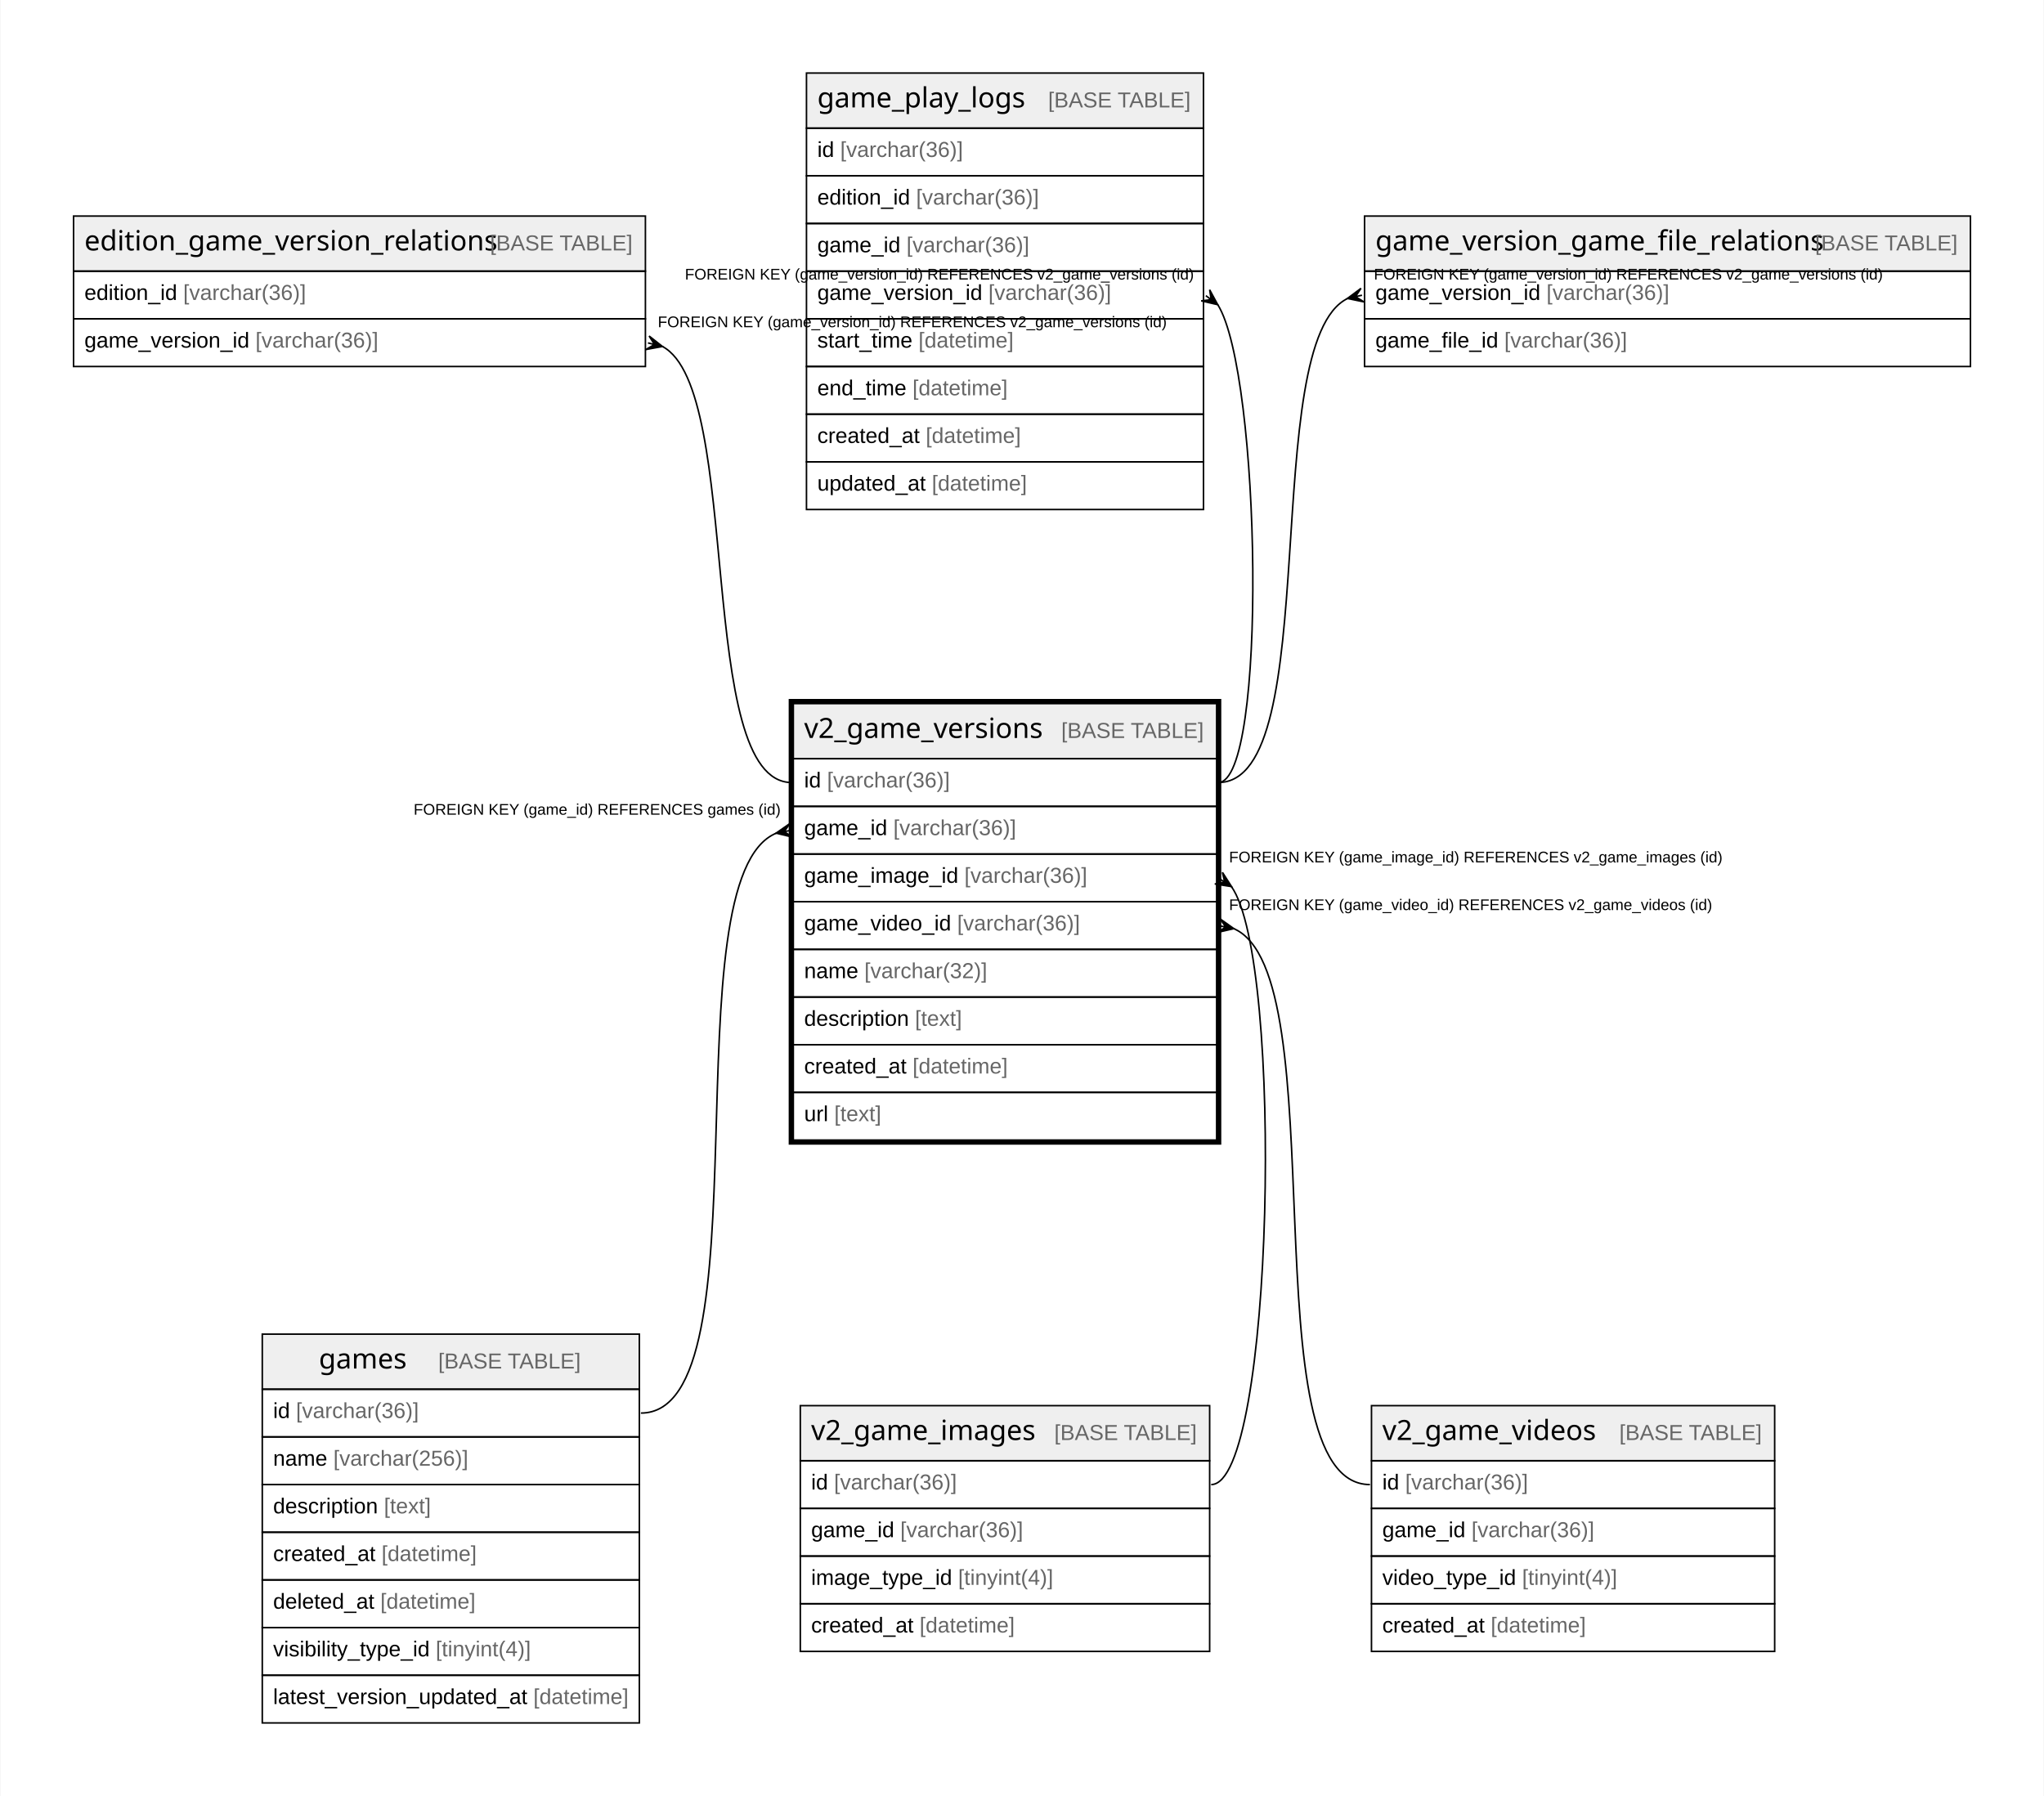
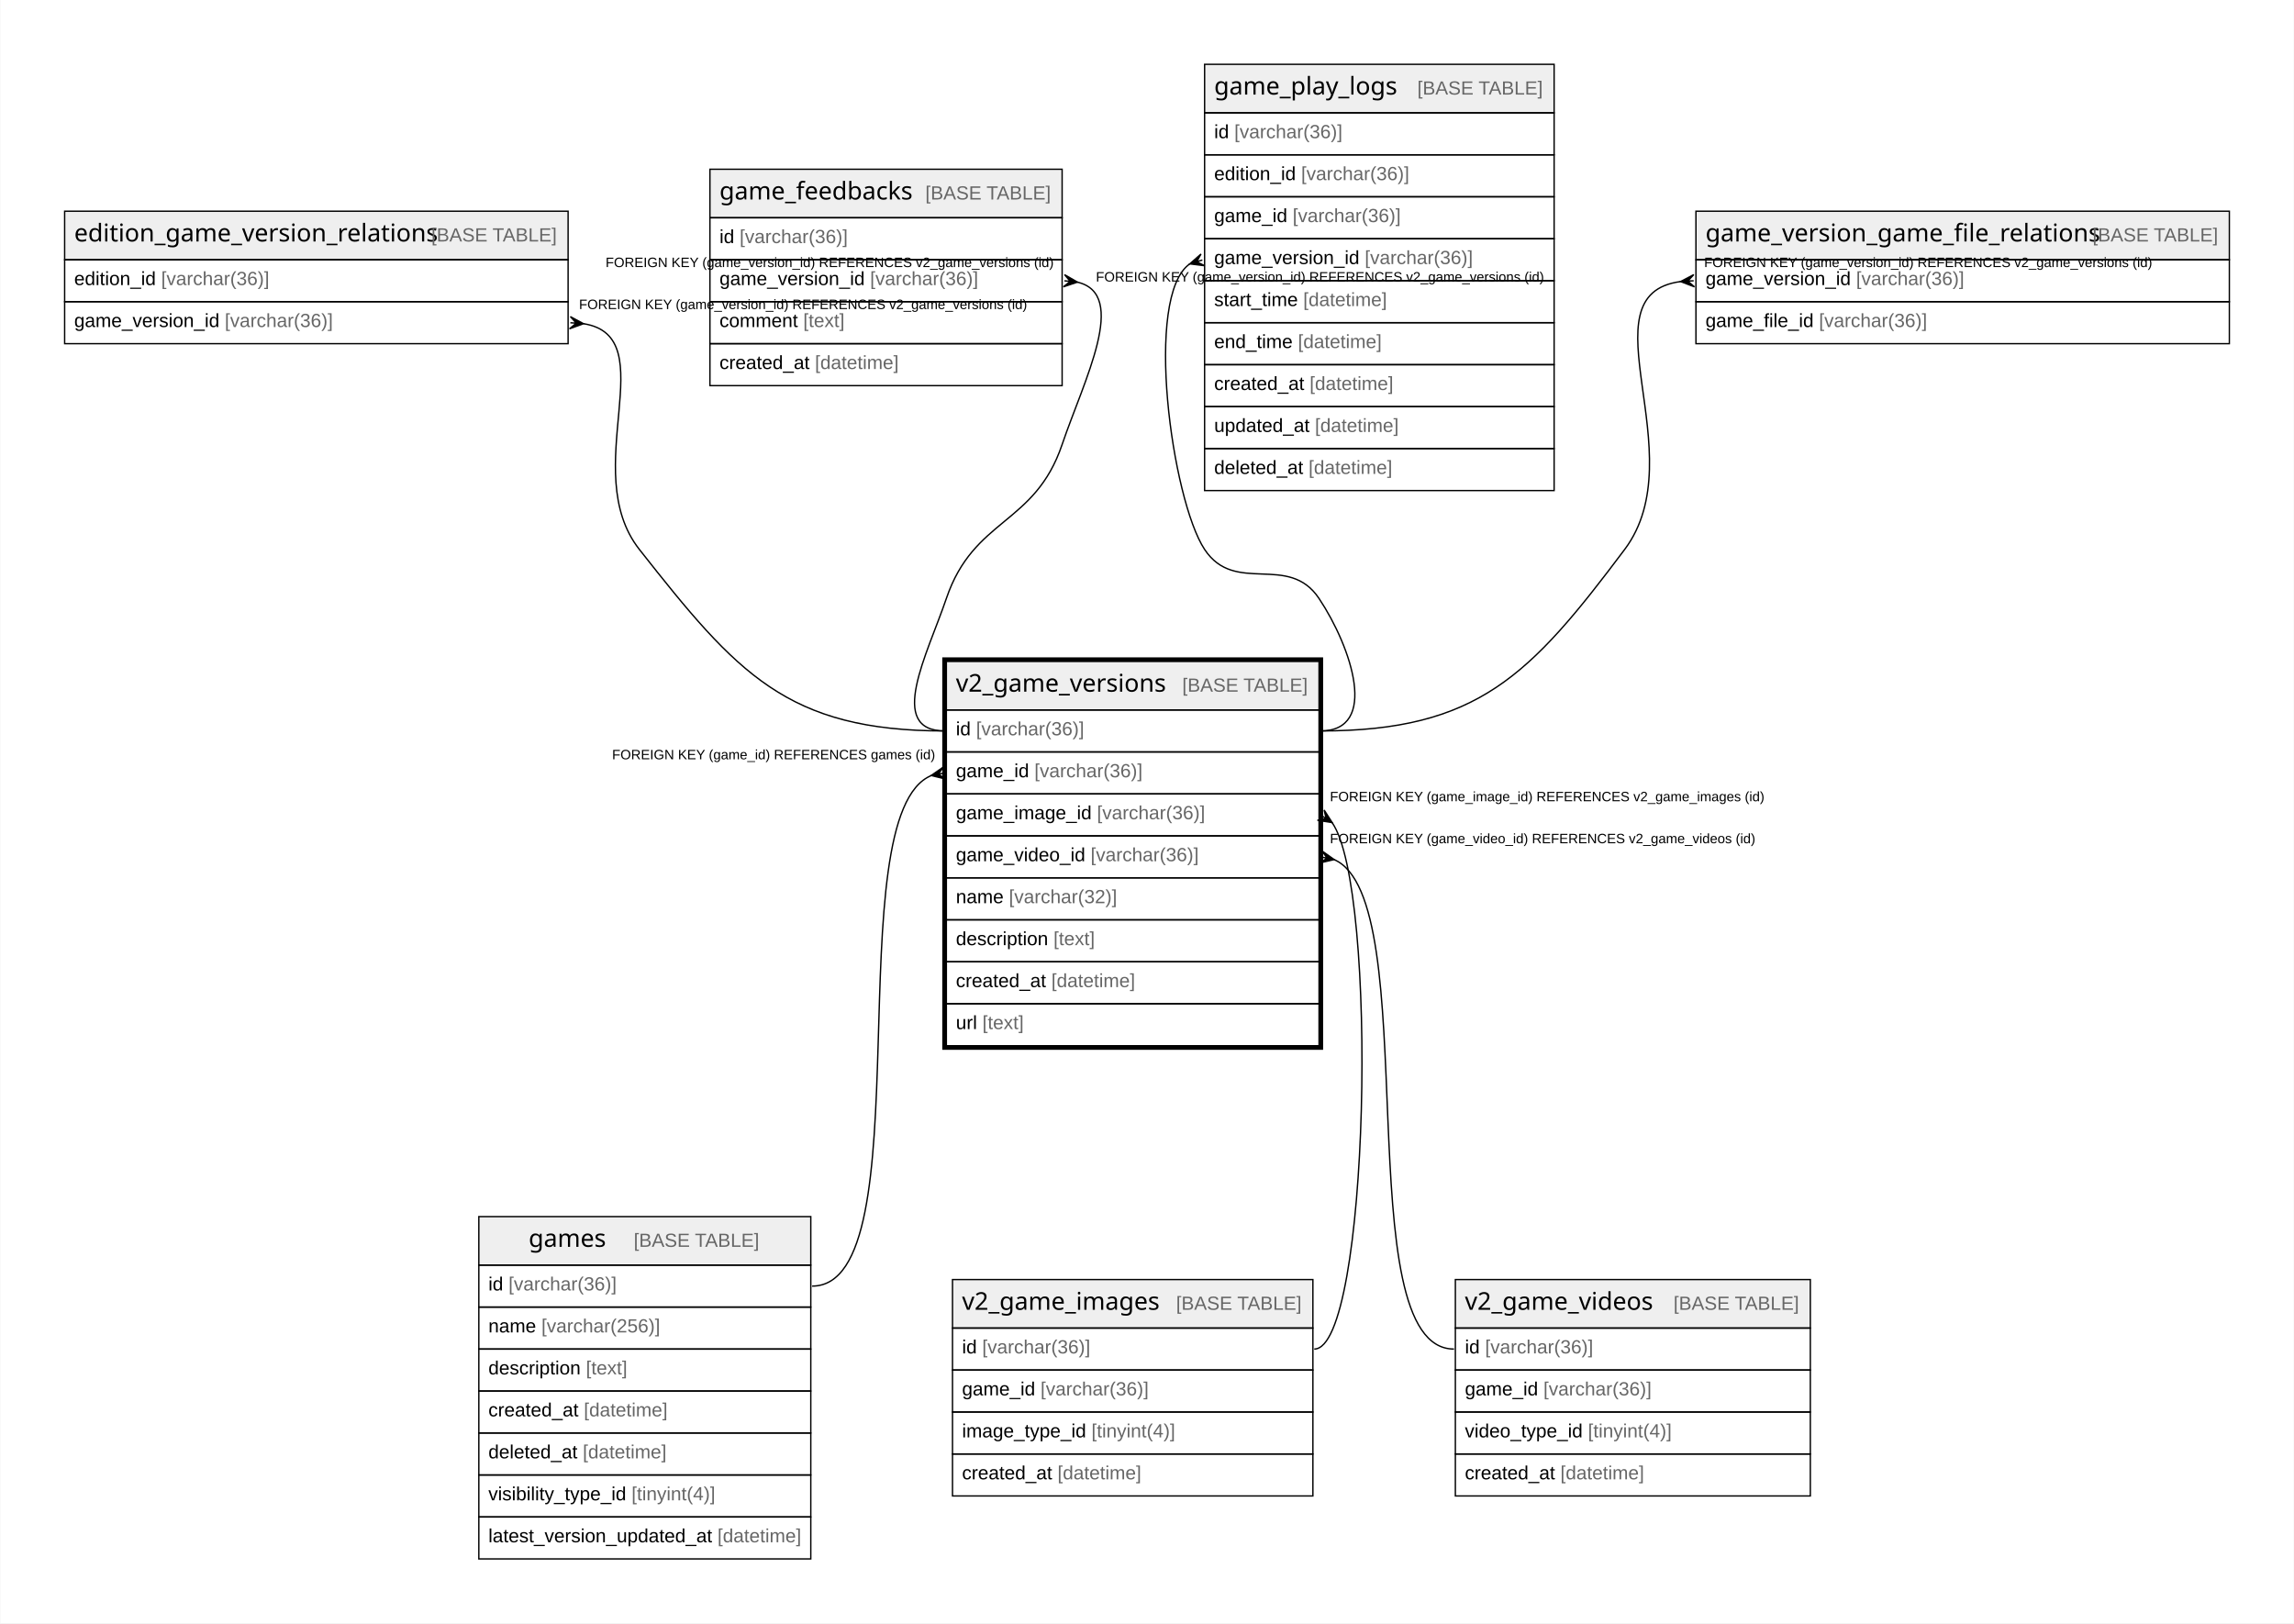
- <svg xmlns="http://www.w3.org/2000/svg" width="1320pt" height="1160pt" viewBox="0.00 0.00 1319.82 1160.40">
-   <g id="graph0" class="graph" transform="scale(1 1) rotate(0) translate(4 1156.4)">
-     <polygon fill="white" stroke="none" points="-4,4 -4,-1156.4 1315.82,-1156.4 1315.82,4 -4,4" />
+ <svg xmlns="http://www.w3.org/2000/svg" width="1683pt" height="1191pt" viewBox="0.00 0.00 1682.82 1191.20">
+   <g id="graph0" class="graph" transform="scale(1 1) rotate(0) translate(4 1187.2)">
+     <polygon fill="white" stroke="none" points="-4,4 -4,-1187.2 1678.82,-1187.2 1678.82,4 -4,4" />
    <g id="node1" class="node">
-       <polygon fill="#efefef" stroke="none" points="508.18,-666.2 508.18,-701.8 781.65,-701.8 781.65,-666.2 508.18,-666.2" />
-       <polygon fill="none" stroke="black" points="508.18,-666.2 508.18,-701.8 781.65,-701.8 781.65,-666.2 508.18,-666.2" />
-       <text text-anchor="start" x="515.18" y="-679.6" font-family="Arial Bold" font-size="18.00">v2_game_versions</text>
-       <text text-anchor="start" x="650.16" y="-679.6" font-family="Arial" font-size="14.00">    </text>
-       <text text-anchor="start" x="681.27" y="-679.6" font-family="Arial" font-size="14.00" fill="#666666">[BASE TABLE]</text>
-       <polygon fill="none" stroke="black" points="508.18,-635.4 508.18,-666.2 781.65,-666.2 781.65,-635.4 508.18,-635.4" />
-       <text text-anchor="start" x="515.18" y="-647.6" font-family="Arial" font-size="14.00">id </text>
-       <text text-anchor="start" x="529.97" y="-647.6" font-family="Arial" font-size="14.00" fill="#666666">[varchar(36)]</text>
-       <polygon fill="none" stroke="black" points="508.18,-604.6 508.18,-635.4 781.65,-635.4 781.65,-604.6 508.18,-604.6" />
-       <text text-anchor="start" x="515.18" y="-616.8" font-family="Arial" font-size="14.00">game_id </text>
-       <text text-anchor="start" x="572.78" y="-616.8" font-family="Arial" font-size="14.00" fill="#666666">[varchar(36)]</text>
-       <polygon fill="none" stroke="black" points="508.18,-573.8 508.18,-604.6 781.65,-604.6 781.65,-573.8 508.18,-573.8" />
-       <text text-anchor="start" x="515.18" y="-586" font-family="Arial" font-size="14.00">game_image_id </text>
-       <text text-anchor="start" x="618.69" y="-586" font-family="Arial" font-size="14.00" fill="#666666">[varchar(36)]</text>
-       <polygon fill="none" stroke="black" points="508.18,-543 508.18,-573.8 781.65,-573.8 781.65,-543 508.18,-543" />
-       <text text-anchor="start" x="515.18" y="-555.2" font-family="Arial" font-size="14.00">game_video_id </text>
-       <text text-anchor="start" x="614.03" y="-555.2" font-family="Arial" font-size="14.00" fill="#666666">[varchar(36)]</text>
-       <polygon fill="none" stroke="black" points="508.18,-512.2 508.18,-543 781.65,-543 781.65,-512.2 508.18,-512.2" />
-       <text text-anchor="start" x="515.18" y="-524.4" font-family="Arial" font-size="14.00">name </text>
-       <text text-anchor="start" x="554.09" y="-524.4" font-family="Arial" font-size="14.00" fill="#666666">[varchar(32)]</text>
-       <polygon fill="none" stroke="black" points="508.18,-481.4 508.18,-512.2 781.65,-512.2 781.65,-481.4 508.18,-481.4" />
-       <text text-anchor="start" x="515.18" y="-493.6" font-family="Arial" font-size="14.00">description </text>
-       <text text-anchor="start" x="586.78" y="-493.6" font-family="Arial" font-size="14.00" fill="#666666">[text]</text>
-       <polygon fill="none" stroke="black" points="508.18,-450.6 508.18,-481.4 781.65,-481.4 781.65,-450.6 508.18,-450.6" />
-       <text text-anchor="start" x="515.18" y="-462.8" font-family="Arial" font-size="14.00">created_at </text>
-       <text text-anchor="start" x="585.23" y="-462.8" font-family="Arial" font-size="14.00" fill="#666666">[datetime]</text>
-       <polygon fill="none" stroke="black" points="508.18,-419.8 508.18,-450.6 781.65,-450.6 781.65,-419.8 508.18,-419.8" />
-       <text text-anchor="start" x="515.18" y="-432" font-family="Arial" font-size="14.00">url </text>
-       <text text-anchor="start" x="534.63" y="-432" font-family="Arial" font-size="14.00" fill="#666666">[text]</text>
-       <polygon fill="none" stroke="black" stroke-width="3" points="506.68,-418.3 506.68,-703.3 783.15,-703.3 783.15,-418.3 506.68,-418.3" />
+       <polygon fill="#efefef" stroke="none" points="690.18,-666.2 690.18,-701.8 963.65,-701.8 963.65,-666.2 690.18,-666.2" />
+       <polygon fill="none" stroke="black" points="690.18,-666.2 690.18,-701.8 963.65,-701.8 963.65,-666.2 690.18,-666.2" />
+       <text text-anchor="start" x="697.18" y="-679.6" font-family="Arial Bold" font-size="18.00">v2_game_versions</text>
+       <text text-anchor="start" x="832.16" y="-679.6" font-family="Arial" font-size="14.00">    </text>
+       <text text-anchor="start" x="863.27" y="-679.6" font-family="Arial" font-size="14.00" fill="#666666">[BASE TABLE]</text>
+       <polygon fill="none" stroke="black" points="690.18,-635.4 690.18,-666.2 963.65,-666.2 963.65,-635.4 690.18,-635.4" />
+       <text text-anchor="start" x="697.18" y="-647.6" font-family="Arial" font-size="14.00">id </text>
+       <text text-anchor="start" x="711.97" y="-647.6" font-family="Arial" font-size="14.00" fill="#666666">[varchar(36)]</text>
+       <polygon fill="none" stroke="black" points="690.18,-604.6 690.18,-635.4 963.65,-635.4 963.65,-604.6 690.18,-604.6" />
+       <text text-anchor="start" x="697.18" y="-616.8" font-family="Arial" font-size="14.00">game_id </text>
+       <text text-anchor="start" x="754.78" y="-616.8" font-family="Arial" font-size="14.00" fill="#666666">[varchar(36)]</text>
+       <polygon fill="none" stroke="black" points="690.18,-573.8 690.18,-604.6 963.65,-604.6 963.65,-573.8 690.18,-573.8" />
+       <text text-anchor="start" x="697.18" y="-586" font-family="Arial" font-size="14.00">game_image_id </text>
+       <text text-anchor="start" x="800.69" y="-586" font-family="Arial" font-size="14.00" fill="#666666">[varchar(36)]</text>
+       <polygon fill="none" stroke="black" points="690.18,-543 690.18,-573.8 963.65,-573.8 963.65,-543 690.18,-543" />
+       <text text-anchor="start" x="697.18" y="-555.2" font-family="Arial" font-size="14.00">game_video_id </text>
+       <text text-anchor="start" x="796.03" y="-555.2" font-family="Arial" font-size="14.00" fill="#666666">[varchar(36)]</text>
+       <polygon fill="none" stroke="black" points="690.18,-512.2 690.18,-543 963.65,-543 963.65,-512.2 690.18,-512.2" />
+       <text text-anchor="start" x="697.18" y="-524.4" font-family="Arial" font-size="14.00">name </text>
+       <text text-anchor="start" x="736.09" y="-524.4" font-family="Arial" font-size="14.00" fill="#666666">[varchar(32)]</text>
+       <polygon fill="none" stroke="black" points="690.18,-481.4 690.18,-512.2 963.65,-512.2 963.65,-481.4 690.18,-481.4" />
+       <text text-anchor="start" x="697.18" y="-493.6" font-family="Arial" font-size="14.00">description </text>
+       <text text-anchor="start" x="768.78" y="-493.6" font-family="Arial" font-size="14.00" fill="#666666">[text]</text>
+       <polygon fill="none" stroke="black" points="690.18,-450.6 690.18,-481.4 963.65,-481.4 963.65,-450.6 690.18,-450.6" />
+       <text text-anchor="start" x="697.18" y="-462.8" font-family="Arial" font-size="14.00">created_at </text>
+       <text text-anchor="start" x="767.23" y="-462.8" font-family="Arial" font-size="14.00" fill="#666666">[datetime]</text>
+       <polygon fill="none" stroke="black" points="690.18,-419.8 690.18,-450.6 963.65,-450.6 963.65,-419.8 690.18,-419.8" />
+       <text text-anchor="start" x="697.18" y="-432" font-family="Arial" font-size="14.00">url </text>
+       <text text-anchor="start" x="716.63" y="-432" font-family="Arial" font-size="14.00" fill="#666666">[text]</text>
+       <polygon fill="none" stroke="black" stroke-width="3" points="688.68,-418.3 688.68,-703.3 965.15,-703.3 965.15,-418.3 688.68,-418.3" />
+     </g>
+     <g id="node6" class="node">
+       <polygon fill="#efefef" stroke="none" points="347.12,-258.8 347.12,-294.4 590.71,-294.4 590.71,-258.8 347.12,-258.8" />
+       <polygon fill="none" stroke="black" points="347.12,-258.8 347.12,-294.4 590.71,-294.4 590.71,-258.8 347.12,-258.8" />
+       <text text-anchor="start" x="383.68" y="-272.2" font-family="Arial Bold" font-size="18.00">games</text>
+       <text text-anchor="start" x="429.66" y="-272.2" font-family="Arial" font-size="14.00">    </text>
+       <text text-anchor="start" x="460.78" y="-272.2" font-family="Arial" font-size="14.00" fill="#666666">[BASE TABLE]</text>
+       <polygon fill="none" stroke="black" points="347.12,-228 347.12,-258.8 590.71,-258.8 590.71,-228 347.12,-228" />
+       <text text-anchor="start" x="354.12" y="-240.2" font-family="Arial" font-size="14.00">id </text>
+       <text text-anchor="start" x="368.9" y="-240.2" font-family="Arial" font-size="14.00" fill="#666666">[varchar(36)]</text>
+       <polygon fill="none" stroke="black" points="347.12,-197.2 347.12,-228 590.71,-228 590.71,-197.2 347.12,-197.2" />
+       <text text-anchor="start" x="354.12" y="-209.4" font-family="Arial" font-size="14.00">name </text>
+       <text text-anchor="start" x="393.03" y="-209.4" font-family="Arial" font-size="14.00" fill="#666666">[varchar(256)]</text>
+       <polygon fill="none" stroke="black" points="347.12,-166.4 347.12,-197.2 590.71,-197.2 590.71,-166.4 347.12,-166.4" />
+       <text text-anchor="start" x="354.12" y="-178.6" font-family="Arial" font-size="14.00">description </text>
+       <text text-anchor="start" x="425.71" y="-178.6" font-family="Arial" font-size="14.00" fill="#666666">[text]</text>
+       <polygon fill="none" stroke="black" points="347.12,-135.6 347.12,-166.4 590.71,-166.4 590.71,-135.6 347.12,-135.6" />
+       <text text-anchor="start" x="354.12" y="-147.8" font-family="Arial" font-size="14.00">created_at </text>
+       <text text-anchor="start" x="424.16" y="-147.8" font-family="Arial" font-size="14.00" fill="#666666">[datetime]</text>
+       <polygon fill="none" stroke="black" points="347.12,-104.8 347.12,-135.6 590.71,-135.6 590.71,-104.8 347.12,-104.8" />
+       <text text-anchor="start" x="354.12" y="-117" font-family="Arial" font-size="14.00">deleted_at </text>
+       <text text-anchor="start" x="423.4" y="-117" font-family="Arial" font-size="14.00" fill="#666666">[datetime]</text>
+       <polygon fill="none" stroke="black" points="347.12,-74 347.12,-104.8 590.71,-104.8 590.71,-74 347.12,-74" />
+       <text text-anchor="start" x="354.12" y="-86.2" font-family="Arial" font-size="14.00">visibility_type_id </text>
+       <text text-anchor="start" x="459.16" y="-86.2" font-family="Arial" font-size="14.00" fill="#666666">[tinyint(4)]</text>
+       <polygon fill="none" stroke="black" points="347.12,-43.2 347.12,-74 590.71,-74 590.71,-43.2 347.12,-43.2" />
+       <text text-anchor="start" x="354.12" y="-55.4" font-family="Arial" font-size="14.00">latest_version_updated_at </text>
+       <text text-anchor="start" x="522.24" y="-55.4" font-family="Arial" font-size="14.00" fill="#666666">[datetime]</text>
+     </g>
+     <g id="edge5" class="edge">
+       <path fill="none" stroke="black" d="M679.34,-618.15C608.65,-589.74 674.62,-243.4 591.71,-243.4" />
+       <polygon fill="black" stroke="black" points="679.03,-618.09 688.02,-624.36 684.27,-619.08 688.53,-619.88 688.53,-619.88 688.53,-619.88 684.27,-619.08 689.69,-615.52 679.03,-618.09" />
+       <text text-anchor="start" x="444.9" y="-630" font-family="Arial" font-size="10.00">FOREIGN KEY (game_id) REFERENCES games (id)</text>
+     </g>
+     <g id="node7" class="node">
+       <polygon fill="#efefef" stroke="none" points="694.69,-212.6 694.69,-248.2 959.14,-248.2 959.14,-212.6 694.69,-212.6" />
+       <polygon fill="none" stroke="black" points="694.69,-212.6 694.69,-248.2 959.14,-248.2 959.14,-212.6 694.69,-212.6" />
+       <text text-anchor="start" x="701.69" y="-226" font-family="Arial Bold" font-size="18.00">v2_game_images</text>
+       <text text-anchor="start" x="827.65" y="-226" font-family="Arial" font-size="14.00">    </text>
+       <text text-anchor="start" x="858.77" y="-226" font-family="Arial" font-size="14.00" fill="#666666">[BASE TABLE]</text>
+       <polygon fill="none" stroke="black" points="694.69,-181.8 694.69,-212.6 959.14,-212.6 959.14,-181.8 694.69,-181.8" />
+       <text text-anchor="start" x="701.69" y="-194" font-family="Arial" font-size="14.00">id </text>
+       <text text-anchor="start" x="716.47" y="-194" font-family="Arial" font-size="14.00" fill="#666666">[varchar(36)]</text>
+       <polygon fill="none" stroke="black" points="694.69,-151 694.69,-181.8 959.14,-181.8 959.14,-151 694.69,-151" />
+       <text text-anchor="start" x="701.69" y="-163.2" font-family="Arial" font-size="14.00">game_id </text>
+       <text text-anchor="start" x="759.28" y="-163.2" font-family="Arial" font-size="14.00" fill="#666666">[varchar(36)]</text>
+       <polygon fill="none" stroke="black" points="694.69,-120.2 694.69,-151 959.14,-151 959.14,-120.2 694.69,-120.2" />
+       <text text-anchor="start" x="701.69" y="-132.4" font-family="Arial" font-size="14.00">image_type_id </text>
+       <text text-anchor="start" x="796.64" y="-132.4" font-family="Arial" font-size="14.00" fill="#666666">[tinyint(4)]</text>
+       <polygon fill="none" stroke="black" points="694.69,-89.4 694.69,-120.2 959.14,-120.2 959.14,-89.4 694.69,-89.4" />
+       <text text-anchor="start" x="701.69" y="-101.6" font-family="Arial" font-size="14.00">created_at </text>
+       <text text-anchor="start" x="771.74" y="-101.6" font-family="Arial" font-size="14.00" fill="#666666">[datetime]</text>
+     </g>
+     <g id="edge6" class="edge">
+       <path fill="none" stroke="black" d="M973.13,-583.66C1007.38,-536.01 1000.64,-197.2 960.14,-197.2" />
+       <polygon fill="black" stroke="black" points="973.3,-583.55 962.46,-585.25 968.83,-586.46 965.21,-588.83 965.21,-588.83 965.21,-588.83 968.83,-586.46 967.39,-592.78 973.3,-583.55" />
+       <text text-anchor="start" x="971.65" y="-599.2" font-family="Arial" font-size="10.00">FOREIGN KEY (game_image_id) REFERENCES v2_game_images (id)</text>
+     </g>
+     <g id="node8" class="node">
+       <polygon fill="#efefef" stroke="none" points="1063.68,-212.6 1063.68,-248.2 1324.15,-248.2 1324.15,-212.6 1063.68,-212.6" />
+       <polygon fill="none" stroke="black" points="1063.68,-212.6 1063.68,-248.2 1324.15,-248.2 1324.15,-212.6 1063.68,-212.6" />
+       <text text-anchor="start" x="1070.68" y="-226" font-family="Arial Bold" font-size="18.00">v2_game_videos</text>
+       <text text-anchor="start" x="1192.66" y="-226" font-family="Arial" font-size="14.00">    </text>
+       <text text-anchor="start" x="1223.78" y="-226" font-family="Arial" font-size="14.00" fill="#666666">[BASE TABLE]</text>
+       <polygon fill="none" stroke="black" points="1063.68,-181.8 1063.68,-212.6 1324.15,-212.6 1324.15,-181.8 1063.68,-181.8" />
+       <text text-anchor="start" x="1070.68" y="-194" font-family="Arial" font-size="14.00">id </text>
+       <text text-anchor="start" x="1085.47" y="-194" font-family="Arial" font-size="14.00" fill="#666666">[varchar(36)]</text>
+       <polygon fill="none" stroke="black" points="1063.68,-151 1063.68,-181.8 1324.15,-181.8 1324.15,-151 1063.68,-151" />
+       <text text-anchor="start" x="1070.68" y="-163.2" font-family="Arial" font-size="14.00">game_id </text>
+       <text text-anchor="start" x="1128.28" y="-163.2" font-family="Arial" font-size="14.00" fill="#666666">[varchar(36)]</text>
+       <polygon fill="none" stroke="black" points="1063.68,-120.2 1063.68,-151 1324.15,-151 1324.15,-120.2 1063.68,-120.2" />
+       <text text-anchor="start" x="1070.68" y="-132.4" font-family="Arial" font-size="14.00">video_type_id </text>
+       <text text-anchor="start" x="1160.97" y="-132.4" font-family="Arial" font-size="14.00" fill="#666666">[tinyint(4)]</text>
+       <polygon fill="none" stroke="black" points="1063.68,-89.4 1063.68,-120.2 1324.15,-120.2 1324.15,-89.4 1063.68,-89.4" />
+       <text text-anchor="start" x="1070.68" y="-101.6" font-family="Arial" font-size="14.00">created_at </text>
+       <text text-anchor="start" x="1140.73" y="-101.6" font-family="Arial" font-size="14.00" fill="#666666">[datetime]</text>
+     </g>
+     <g id="edge7" class="edge">
+       <path fill="none" stroke="black" d="M974.55,-556.46C1042.23,-528.03 983.09,-197.2 1062.68,-197.2" />
+       <polygon fill="black" stroke="black" points="974.79,-556.41 964.11,-553.92 969.55,-557.44 965.3,-558.27 965.3,-558.27 965.3,-558.27 969.55,-557.44 965.84,-562.75 974.79,-556.41" />
+       <text text-anchor="start" x="971.65" y="-568.4" font-family="Arial" font-size="10.00">FOREIGN KEY (game_video_id) REFERENCES v2_game_videos (id)</text>
+     </g>
+     <g id="node2" class="node">
+       <polygon fill="#efefef" stroke="none" points="43.2,-996.6 43.2,-1032.2 412.63,-1032.2 412.63,-996.6 43.2,-996.6" />
+       <polygon fill="none" stroke="black" points="43.2,-996.6 43.2,-1032.2 412.63,-1032.2 412.63,-996.6 43.2,-996.6" />
+       <text text-anchor="start" x="50.2" y="-1010" font-family="Arial Bold" font-size="18.00">edition_game_version_relations</text>
+       <text text-anchor="start" x="281.14" y="-1010" font-family="Arial" font-size="14.00">    </text>
+       <text text-anchor="start" x="312.26" y="-1010" font-family="Arial" font-size="14.00" fill="#666666">[BASE TABLE]</text>
+       <polygon fill="none" stroke="black" points="43.2,-965.8 43.2,-996.6 412.63,-996.6 412.63,-965.8 43.2,-965.8" />
+       <text text-anchor="start" x="50.2" y="-978" font-family="Arial" font-size="14.00">edition_id </text>
+       <text text-anchor="start" x="114.03" y="-978" font-family="Arial" font-size="14.00" fill="#666666">[varchar(36)]</text>
+       <polygon fill="none" stroke="black" points="43.2,-935 43.2,-965.8 412.63,-965.8 412.63,-935 43.2,-935" />
+       <text text-anchor="start" x="50.2" y="-947.2" font-family="Arial" font-size="14.00">game_version_id </text>
+       <text text-anchor="start" x="160.71" y="-947.2" font-family="Arial" font-size="14.00" fill="#666666">[varchar(36)]</text>
+     </g>
+     <g id="edge1" class="edge">
+       <path fill="none" stroke="black" d="M423.92,-949.66C484.09,-940.19 419.38,-841.84 464.92,-784 536.62,-692.91 573.25,-650.8 689.18,-650.8" />
+       <polygon fill="black" stroke="black" points="423.94,-949.66 413.64,-945.89 418.62,-950.04 414.3,-950.35 414.3,-950.35 414.3,-950.35 418.62,-950.04 414.29,-954.86 423.94,-949.66" />
+       <text text-anchor="start" x="420.63" y="-960.4" font-family="Arial" font-size="10.00">FOREIGN KEY (game_version_id) REFERENCES v2_game_versions (id)</text>
+     </g>
+     <g id="node3" class="node">
+       <polygon fill="#efefef" stroke="none" points="516.7,-1027.4 516.7,-1063 775.13,-1063 775.13,-1027.4 516.7,-1027.4" />
+       <polygon fill="none" stroke="black" points="516.7,-1027.4 516.7,-1063 775.13,-1063 775.13,-1027.4 516.7,-1027.4" />
+       <text text-anchor="start" x="523.7" y="-1040.8" font-family="Arial Bold" font-size="18.00">game_feedbacks</text>
+       <text text-anchor="start" x="643.64" y="-1040.8" font-family="Arial" font-size="14.00">    </text>
+       <text text-anchor="start" x="674.76" y="-1040.8" font-family="Arial" font-size="14.00" fill="#666666">[BASE TABLE]</text>
+       <polygon fill="none" stroke="black" points="516.7,-996.6 516.7,-1027.4 775.13,-1027.4 775.13,-996.6 516.7,-996.6" />
+       <text text-anchor="start" x="523.7" y="-1008.8" font-family="Arial" font-size="14.00">id </text>
+       <text text-anchor="start" x="538.49" y="-1008.8" font-family="Arial" font-size="14.00" fill="#666666">[varchar(36)]</text>
+       <polygon fill="none" stroke="black" points="516.7,-965.8 516.7,-996.6 775.13,-996.6 775.13,-965.8 516.7,-965.8" />
+       <text text-anchor="start" x="523.7" y="-978" font-family="Arial" font-size="14.00">game_version_id </text>
+       <text text-anchor="start" x="634.21" y="-978" font-family="Arial" font-size="14.00" fill="#666666">[varchar(36)]</text>
+       <polygon fill="none" stroke="black" points="516.7,-935 516.7,-965.8 775.13,-965.8 775.13,-935 516.7,-935" />
+       <text text-anchor="start" x="523.7" y="-947.2" font-family="Arial" font-size="14.00">comment </text>
+       <text text-anchor="start" x="585.16" y="-947.2" font-family="Arial" font-size="14.00" fill="#666666">[text]</text>
+       <polygon fill="none" stroke="black" points="516.7,-904.2 516.7,-935 775.13,-935 775.13,-904.2 516.7,-904.2" />
+       <text text-anchor="start" x="523.7" y="-916.4" font-family="Arial" font-size="14.00">created_at </text>
+       <text text-anchor="start" x="593.75" y="-916.4" font-family="Arial" font-size="14.00" fill="#666666">[datetime]</text>
+     </g>
+     <g id="edge2" class="edge">
+       <path fill="none" stroke="black" d="M786.09,-980.2C824.41,-971.51 791.06,-908.04 775.13,-861 754.98,-801.49 710.39,-807.49 690.18,-748 676.29,-707.09 645.98,-650.8 689.18,-650.8" />
+       <polygon fill="black" stroke="black" points="786.41,-980.17 776.01,-976.69 781.1,-980.7 776.79,-981.13 776.79,-981.13 776.79,-981.13 781.1,-980.7 776.91,-985.64 786.41,-980.17" />
+       <text text-anchor="start" x="440.13" y="-991.2" font-family="Arial" font-size="10.00">FOREIGN KEY (game_version_id) REFERENCES v2_game_versions (id)</text>
+     </g>
+     <g id="node4" class="node">
+       <polygon fill="#efefef" stroke="none" points="879.68,-1104.4 879.68,-1140 1136.15,-1140 1136.15,-1104.4 879.68,-1104.4" />
+       <polygon fill="none" stroke="black" points="879.68,-1104.4 879.68,-1140 1136.15,-1140 1136.15,-1104.4 879.68,-1104.4" />
+       <text text-anchor="start" x="886.68" y="-1117.8" font-family="Arial Bold" font-size="18.00">game_play_logs</text>
+       <text text-anchor="start" x="1004.66" y="-1117.8" font-family="Arial" font-size="14.00">    </text>
+       <text text-anchor="start" x="1035.78" y="-1117.8" font-family="Arial" font-size="14.00" fill="#666666">[BASE TABLE]</text>
+       <polygon fill="none" stroke="black" points="879.68,-1073.6 879.68,-1104.4 1136.15,-1104.4 1136.15,-1073.6 879.68,-1073.6" />
+       <text text-anchor="start" x="886.68" y="-1085.8" font-family="Arial" font-size="14.00">id </text>
+       <text text-anchor="start" x="901.47" y="-1085.8" font-family="Arial" font-size="14.00" fill="#666666">[varchar(36)]</text>
+       <polygon fill="none" stroke="black" points="879.68,-1042.8 879.68,-1073.6 1136.15,-1073.6 1136.15,-1042.8 879.68,-1042.8" />
+       <text text-anchor="start" x="886.68" y="-1055" font-family="Arial" font-size="14.00">edition_id </text>
+       <text text-anchor="start" x="950.51" y="-1055" font-family="Arial" font-size="14.00" fill="#666666">[varchar(36)]</text>
+       <polygon fill="none" stroke="black" points="879.68,-1012 879.68,-1042.8 1136.15,-1042.8 1136.15,-1012 879.68,-1012" />
+       <text text-anchor="start" x="886.68" y="-1024.2" font-family="Arial" font-size="14.00">game_id </text>
+       <text text-anchor="start" x="944.28" y="-1024.2" font-family="Arial" font-size="14.00" fill="#666666">[varchar(36)]</text>
+       <polygon fill="none" stroke="black" points="879.68,-981.2 879.68,-1012 1136.15,-1012 1136.15,-981.2 879.68,-981.2" />
+       <text text-anchor="start" x="886.68" y="-993.4" font-family="Arial" font-size="14.00">game_version_id </text>
+       <text text-anchor="start" x="997.19" y="-993.4" font-family="Arial" font-size="14.00" fill="#666666">[varchar(36)]</text>
+       <polygon fill="none" stroke="black" points="879.68,-950.4 879.68,-981.2 1136.15,-981.2 1136.15,-950.4 879.68,-950.4" />
+       <text text-anchor="start" x="886.68" y="-962.6" font-family="Arial" font-size="14.00">start_time </text>
+       <text text-anchor="start" x="952.03" y="-962.6" font-family="Arial" font-size="14.00" fill="#666666">[datetime]</text>
+       <polygon fill="none" stroke="black" points="879.68,-919.6 879.68,-950.4 1136.15,-950.4 1136.15,-919.6 879.68,-919.6" />
+       <text text-anchor="start" x="886.68" y="-931.8" font-family="Arial" font-size="14.00">end_time </text>
+       <text text-anchor="start" x="948.17" y="-931.8" font-family="Arial" font-size="14.00" fill="#666666">[datetime]</text>
+       <polygon fill="none" stroke="black" points="879.68,-888.8 879.68,-919.6 1136.15,-919.6 1136.15,-888.8 879.68,-888.8" />
+       <text text-anchor="start" x="886.68" y="-901" font-family="Arial" font-size="14.00">created_at </text>
+       <text text-anchor="start" x="956.73" y="-901" font-family="Arial" font-size="14.00" fill="#666666">[datetime]</text>
+       <polygon fill="none" stroke="black" points="879.68,-858 879.68,-888.8 1136.15,-888.8 1136.15,-858 879.68,-858" />
+       <text text-anchor="start" x="886.68" y="-870.2" font-family="Arial" font-size="14.00">updated_at </text>
+       <text text-anchor="start" x="960.64" y="-870.2" font-family="Arial" font-size="14.00" fill="#666666">[datetime]</text>
+       <polygon fill="none" stroke="black" points="879.68,-827.2 879.68,-858 1136.15,-858 1136.15,-827.2 879.68,-827.2" />
+       <text text-anchor="start" x="886.68" y="-839.4" font-family="Arial" font-size="14.00">deleted_at </text>
+       <text text-anchor="start" x="955.97" y="-839.4" font-family="Arial" font-size="14.00" fill="#666666">[datetime]</text>
+     </g>
+     <g id="edge3" class="edge">
+       <path fill="none" stroke="black" d="M868.85,-993.57C834.92,-970.35 855.62,-820.31 879.68,-784 902.11,-750.15 941.12,-781.78 963.65,-748 987.61,-712.05 1007.85,-650.8 964.65,-650.8" />
+       <polygon fill="black" stroke="black" points="868.81,-993.56 877.04,-1000.8 873.9,-995.13 878.04,-996.4 878.04,-996.4 878.04,-996.4 873.9,-995.13 879.69,-992.2 868.81,-993.56" />
+       <text text-anchor="start" x="799.93" y="-980.6" font-family="Arial" font-size="10.00">FOREIGN KEY (game_version_id) REFERENCES v2_game_versions (id)</text>
    </g>
    <g id="node5" class="node">
-       <polygon fill="#efefef" stroke="none" points="165.12,-258.8 165.12,-294.4 408.71,-294.4 408.71,-258.8 165.12,-258.8" />
-       <polygon fill="none" stroke="black" points="165.12,-258.8 165.12,-294.4 408.71,-294.4 408.71,-258.8 165.12,-258.8" />
-       <text text-anchor="start" x="201.68" y="-272.2" font-family="Arial Bold" font-size="18.00">games</text>
-       <text text-anchor="start" x="247.66" y="-272.2" font-family="Arial" font-size="14.00">    </text>
-       <text text-anchor="start" x="278.78" y="-272.2" font-family="Arial" font-size="14.00" fill="#666666">[BASE TABLE]</text>
-       <polygon fill="none" stroke="black" points="165.12,-228 165.12,-258.8 408.71,-258.8 408.71,-228 165.12,-228" />
-       <text text-anchor="start" x="172.12" y="-240.2" font-family="Arial" font-size="14.00">id </text>
-       <text text-anchor="start" x="186.9" y="-240.2" font-family="Arial" font-size="14.00" fill="#666666">[varchar(36)]</text>
-       <polygon fill="none" stroke="black" points="165.12,-197.2 165.12,-228 408.71,-228 408.71,-197.2 165.12,-197.2" />
-       <text text-anchor="start" x="172.12" y="-209.4" font-family="Arial" font-size="14.00">name </text>
-       <text text-anchor="start" x="211.03" y="-209.4" font-family="Arial" font-size="14.00" fill="#666666">[varchar(256)]</text>
-       <polygon fill="none" stroke="black" points="165.12,-166.4 165.12,-197.2 408.71,-197.2 408.71,-166.4 165.12,-166.4" />
-       <text text-anchor="start" x="172.12" y="-178.6" font-family="Arial" font-size="14.00">description </text>
-       <text text-anchor="start" x="243.71" y="-178.6" font-family="Arial" font-size="14.00" fill="#666666">[text]</text>
-       <polygon fill="none" stroke="black" points="165.12,-135.6 165.12,-166.4 408.71,-166.4 408.71,-135.6 165.12,-135.6" />
-       <text text-anchor="start" x="172.12" y="-147.8" font-family="Arial" font-size="14.00">created_at </text>
-       <text text-anchor="start" x="242.16" y="-147.8" font-family="Arial" font-size="14.00" fill="#666666">[datetime]</text>
-       <polygon fill="none" stroke="black" points="165.12,-104.8 165.12,-135.6 408.71,-135.6 408.71,-104.8 165.12,-104.8" />
-       <text text-anchor="start" x="172.12" y="-117" font-family="Arial" font-size="14.00">deleted_at </text>
-       <text text-anchor="start" x="241.4" y="-117" font-family="Arial" font-size="14.00" fill="#666666">[datetime]</text>
-       <polygon fill="none" stroke="black" points="165.12,-74 165.12,-104.8 408.71,-104.8 408.71,-74 165.12,-74" />
-       <text text-anchor="start" x="172.12" y="-86.2" font-family="Arial" font-size="14.00">visibility_type_id </text>
-       <text text-anchor="start" x="277.16" y="-86.2" font-family="Arial" font-size="14.00" fill="#666666">[tinyint(4)]</text>
-       <polygon fill="none" stroke="black" points="165.12,-43.2 165.12,-74 408.71,-74 408.71,-43.2 165.12,-43.2" />
-       <text text-anchor="start" x="172.12" y="-55.4" font-family="Arial" font-size="14.00">latest_version_updated_at </text>
-       <text text-anchor="start" x="340.24" y="-55.4" font-family="Arial" font-size="14.00" fill="#666666">[datetime]</text>
+       <polygon fill="#efefef" stroke="none" points="1240.21,-996.6 1240.21,-1032.2 1631.62,-1032.2 1631.62,-996.6 1240.21,-996.6" />
+       <polygon fill="none" stroke="black" points="1240.21,-996.6 1240.21,-1032.2 1631.62,-1032.2 1631.62,-996.6 1240.21,-996.6" />
+       <text text-anchor="start" x="1247.21" y="-1010" font-family="Arial Bold" font-size="18.00">game_version_game_file_relations</text>
+       <text text-anchor="start" x="1500.13" y="-1010" font-family="Arial" font-size="14.00">    </text>
+       <text text-anchor="start" x="1531.24" y="-1010" font-family="Arial" font-size="14.00" fill="#666666">[BASE TABLE]</text>
+       <polygon fill="none" stroke="black" points="1240.21,-965.8 1240.21,-996.6 1631.62,-996.6 1631.62,-965.8 1240.21,-965.8" />
+       <text text-anchor="start" x="1247.21" y="-978" font-family="Arial" font-size="14.00">game_version_id </text>
+       <text text-anchor="start" x="1357.72" y="-978" font-family="Arial" font-size="14.00" fill="#666666">[varchar(36)]</text>
+       <polygon fill="none" stroke="black" points="1240.21,-935 1240.21,-965.8 1631.62,-965.8 1631.62,-935 1240.21,-935" />
+       <text text-anchor="start" x="1247.21" y="-947.2" font-family="Arial" font-size="14.00">game_file_id </text>
+       <text text-anchor="start" x="1330.49" y="-947.2" font-family="Arial" font-size="14.00" fill="#666666">[varchar(36)]</text>
    </g>
    <g id="edge4" class="edge">
-       <path fill="none" stroke="black" d="M497.34,-618.15C426.65,-589.74 492.62,-243.4 409.71,-243.4" />
-       <polygon fill="black" stroke="black" points="497.03,-618.09 506.02,-624.36 502.27,-619.08 506.53,-619.88 506.53,-619.88 506.53,-619.88 502.27,-619.08 507.69,-615.52 497.03,-618.09" />
-       <text text-anchor="start" x="262.9" y="-630" font-family="Arial" font-size="10.00">FOREIGN KEY (game_id) REFERENCES games (id)</text>
-     </g>
-     <g id="node6" class="node">
-       <polygon fill="#efefef" stroke="none" points="512.69,-212.6 512.69,-248.2 777.14,-248.2 777.14,-212.6 512.69,-212.6" />
-       <polygon fill="none" stroke="black" points="512.69,-212.6 512.69,-248.2 777.14,-248.2 777.14,-212.6 512.69,-212.6" />
-       <text text-anchor="start" x="519.69" y="-226" font-family="Arial Bold" font-size="18.00">v2_game_images</text>
-       <text text-anchor="start" x="645.65" y="-226" font-family="Arial" font-size="14.00">    </text>
-       <text text-anchor="start" x="676.77" y="-226" font-family="Arial" font-size="14.00" fill="#666666">[BASE TABLE]</text>
-       <polygon fill="none" stroke="black" points="512.69,-181.8 512.69,-212.6 777.14,-212.6 777.14,-181.8 512.69,-181.8" />
-       <text text-anchor="start" x="519.69" y="-194" font-family="Arial" font-size="14.00">id </text>
-       <text text-anchor="start" x="534.47" y="-194" font-family="Arial" font-size="14.00" fill="#666666">[varchar(36)]</text>
-       <polygon fill="none" stroke="black" points="512.69,-151 512.69,-181.8 777.14,-181.8 777.14,-151 512.69,-151" />
-       <text text-anchor="start" x="519.69" y="-163.2" font-family="Arial" font-size="14.00">game_id </text>
-       <text text-anchor="start" x="577.28" y="-163.2" font-family="Arial" font-size="14.00" fill="#666666">[varchar(36)]</text>
-       <polygon fill="none" stroke="black" points="512.69,-120.2 512.69,-151 777.14,-151 777.14,-120.2 512.69,-120.2" />
-       <text text-anchor="start" x="519.69" y="-132.4" font-family="Arial" font-size="14.00">image_type_id </text>
-       <text text-anchor="start" x="614.64" y="-132.4" font-family="Arial" font-size="14.00" fill="#666666">[tinyint(4)]</text>
-       <polygon fill="none" stroke="black" points="512.69,-89.4 512.69,-120.2 777.14,-120.2 777.14,-89.4 512.69,-89.4" />
-       <text text-anchor="start" x="519.69" y="-101.6" font-family="Arial" font-size="14.00">created_at </text>
-       <text text-anchor="start" x="589.74" y="-101.6" font-family="Arial" font-size="14.00" fill="#666666">[datetime]</text>
-     </g>
-     <g id="edge5" class="edge">
-       <path fill="none" stroke="black" d="M791.13,-583.66C825.38,-536.01 818.64,-197.2 778.14,-197.2" />
-       <polygon fill="black" stroke="black" points="791.3,-583.55 780.46,-585.25 786.83,-586.46 783.21,-588.83 783.21,-588.83 783.21,-588.83 786.83,-586.46 785.39,-592.78 791.3,-583.55" />
-       <text text-anchor="start" x="789.65" y="-599.2" font-family="Arial" font-size="10.00">FOREIGN KEY (game_image_id) REFERENCES v2_game_images (id)</text>
-     </g>
-     <g id="node7" class="node">
-       <polygon fill="#efefef" stroke="none" points="881.68,-212.6 881.68,-248.2 1142.15,-248.2 1142.15,-212.6 881.68,-212.6" />
-       <polygon fill="none" stroke="black" points="881.68,-212.6 881.68,-248.2 1142.15,-248.2 1142.15,-212.6 881.68,-212.6" />
-       <text text-anchor="start" x="888.68" y="-226" font-family="Arial Bold" font-size="18.00">v2_game_videos</text>
-       <text text-anchor="start" x="1010.66" y="-226" font-family="Arial" font-size="14.00">    </text>
-       <text text-anchor="start" x="1041.78" y="-226" font-family="Arial" font-size="14.00" fill="#666666">[BASE TABLE]</text>
-       <polygon fill="none" stroke="black" points="881.68,-181.8 881.68,-212.6 1142.15,-212.6 1142.15,-181.8 881.68,-181.8" />
-       <text text-anchor="start" x="888.68" y="-194" font-family="Arial" font-size="14.00">id </text>
-       <text text-anchor="start" x="903.47" y="-194" font-family="Arial" font-size="14.00" fill="#666666">[varchar(36)]</text>
-       <polygon fill="none" stroke="black" points="881.68,-151 881.68,-181.8 1142.15,-181.8 1142.15,-151 881.68,-151" />
-       <text text-anchor="start" x="888.68" y="-163.2" font-family="Arial" font-size="14.00">game_id </text>
-       <text text-anchor="start" x="946.28" y="-163.2" font-family="Arial" font-size="14.00" fill="#666666">[varchar(36)]</text>
-       <polygon fill="none" stroke="black" points="881.68,-120.2 881.68,-151 1142.15,-151 1142.15,-120.2 881.68,-120.2" />
-       <text text-anchor="start" x="888.68" y="-132.4" font-family="Arial" font-size="14.00">video_type_id </text>
-       <text text-anchor="start" x="978.97" y="-132.4" font-family="Arial" font-size="14.00" fill="#666666">[tinyint(4)]</text>
-       <polygon fill="none" stroke="black" points="881.68,-89.4 881.68,-120.2 1142.15,-120.2 1142.15,-89.4 881.68,-89.4" />
-       <text text-anchor="start" x="888.68" y="-101.6" font-family="Arial" font-size="14.00">created_at </text>
-       <text text-anchor="start" x="958.73" y="-101.6" font-family="Arial" font-size="14.00" fill="#666666">[datetime]</text>
-     </g>
-     <g id="edge6" class="edge">
-       <path fill="none" stroke="black" d="M792.55,-556.46C860.23,-528.03 801.09,-197.2 880.68,-197.2" />
-       <polygon fill="black" stroke="black" points="792.79,-556.41 782.11,-553.92 787.55,-557.44 783.3,-558.27 783.3,-558.27 783.3,-558.27 787.55,-557.44 783.84,-562.75 792.79,-556.41" />
-       <text text-anchor="start" x="789.65" y="-568.4" font-family="Arial" font-size="10.00">FOREIGN KEY (game_video_id) REFERENCES v2_game_videos (id)</text>
-     </g>
-     <g id="node2" class="node">
-       <polygon fill="#efefef" stroke="none" points="43.2,-981.2 43.2,-1016.8 412.63,-1016.8 412.63,-981.2 43.2,-981.2" />
-       <polygon fill="none" stroke="black" points="43.2,-981.2 43.2,-1016.8 412.63,-1016.8 412.63,-981.2 43.2,-981.2" />
-       <text text-anchor="start" x="50.2" y="-994.6" font-family="Arial Bold" font-size="18.00">edition_game_version_relations</text>
-       <text text-anchor="start" x="281.14" y="-994.6" font-family="Arial" font-size="14.00">    </text>
-       <text text-anchor="start" x="312.26" y="-994.6" font-family="Arial" font-size="14.00" fill="#666666">[BASE TABLE]</text>
-       <polygon fill="none" stroke="black" points="43.2,-950.4 43.2,-981.2 412.63,-981.2 412.63,-950.4 43.2,-950.4" />
-       <text text-anchor="start" x="50.2" y="-962.6" font-family="Arial" font-size="14.00">edition_id </text>
-       <text text-anchor="start" x="114.03" y="-962.6" font-family="Arial" font-size="14.00" fill="#666666">[varchar(36)]</text>
-       <polygon fill="none" stroke="black" points="43.2,-919.6 43.2,-950.4 412.63,-950.4 412.63,-919.6 43.2,-919.6" />
-       <text text-anchor="start" x="50.2" y="-931.8" font-family="Arial" font-size="14.00">game_version_id </text>
-       <text text-anchor="start" x="160.71" y="-931.8" font-family="Arial" font-size="14.00" fill="#666666">[varchar(36)]</text>
-     </g>
-     <g id="edge1" class="edge">
-       <path fill="none" stroke="black" d="M423.62,-932.54C476.12,-904.77 444.33,-650.8 507.18,-650.8" />
-       <polygon fill="black" stroke="black" points="423.67,-932.53 412.88,-930.55 418.49,-933.81 414.28,-934.84 414.28,-934.84 414.28,-934.84 418.49,-933.81 415.03,-939.29 423.67,-932.53" />
-       <text text-anchor="start" x="420.63" y="-945" font-family="Arial" font-size="10.00">FOREIGN KEY (game_version_id) REFERENCES v2_game_versions (id)</text>
-     </g>
-     <g id="node3" class="node">
-       <polygon fill="#efefef" stroke="none" points="516.68,-1073.6 516.68,-1109.2 773.15,-1109.2 773.15,-1073.6 516.68,-1073.6" />
-       <polygon fill="none" stroke="black" points="516.68,-1073.6 516.68,-1109.2 773.15,-1109.2 773.15,-1073.6 516.68,-1073.6" />
-       <text text-anchor="start" x="523.68" y="-1087" font-family="Arial Bold" font-size="18.00">game_play_logs</text>
-       <text text-anchor="start" x="641.66" y="-1087" font-family="Arial" font-size="14.00">    </text>
-       <text text-anchor="start" x="672.78" y="-1087" font-family="Arial" font-size="14.00" fill="#666666">[BASE TABLE]</text>
-       <polygon fill="none" stroke="black" points="516.68,-1042.8 516.68,-1073.6 773.15,-1073.6 773.15,-1042.8 516.68,-1042.8" />
-       <text text-anchor="start" x="523.68" y="-1055" font-family="Arial" font-size="14.00">id </text>
-       <text text-anchor="start" x="538.47" y="-1055" font-family="Arial" font-size="14.00" fill="#666666">[varchar(36)]</text>
-       <polygon fill="none" stroke="black" points="516.68,-1012 516.68,-1042.8 773.15,-1042.8 773.15,-1012 516.68,-1012" />
-       <text text-anchor="start" x="523.68" y="-1024.2" font-family="Arial" font-size="14.00">edition_id </text>
-       <text text-anchor="start" x="587.51" y="-1024.2" font-family="Arial" font-size="14.00" fill="#666666">[varchar(36)]</text>
-       <polygon fill="none" stroke="black" points="516.68,-981.2 516.68,-1012 773.15,-1012 773.15,-981.2 516.68,-981.2" />
-       <text text-anchor="start" x="523.68" y="-993.4" font-family="Arial" font-size="14.00">game_id </text>
-       <text text-anchor="start" x="581.28" y="-993.4" font-family="Arial" font-size="14.00" fill="#666666">[varchar(36)]</text>
-       <polygon fill="none" stroke="black" points="516.68,-950.4 516.68,-981.2 773.15,-981.2 773.15,-950.4 516.68,-950.4" />
-       <text text-anchor="start" x="523.68" y="-962.6" font-family="Arial" font-size="14.00">game_version_id </text>
-       <text text-anchor="start" x="634.19" y="-962.6" font-family="Arial" font-size="14.00" fill="#666666">[varchar(36)]</text>
-       <polygon fill="none" stroke="black" points="516.68,-919.6 516.68,-950.4 773.15,-950.4 773.15,-919.6 516.68,-919.6" />
-       <text text-anchor="start" x="523.68" y="-931.8" font-family="Arial" font-size="14.00">start_time </text>
-       <text text-anchor="start" x="589.03" y="-931.8" font-family="Arial" font-size="14.00" fill="#666666">[datetime]</text>
-       <polygon fill="none" stroke="black" points="516.68,-888.8 516.68,-919.6 773.15,-919.6 773.15,-888.8 516.68,-888.8" />
-       <text text-anchor="start" x="523.68" y="-901" font-family="Arial" font-size="14.00">end_time </text>
-       <text text-anchor="start" x="585.17" y="-901" font-family="Arial" font-size="14.00" fill="#666666">[datetime]</text>
-       <polygon fill="none" stroke="black" points="516.68,-858 516.68,-888.8 773.15,-888.8 773.15,-858 516.68,-858" />
-       <text text-anchor="start" x="523.68" y="-870.2" font-family="Arial" font-size="14.00">created_at </text>
-       <text text-anchor="start" x="593.73" y="-870.2" font-family="Arial" font-size="14.00" fill="#666666">[datetime]</text>
-       <polygon fill="none" stroke="black" points="516.68,-827.2 516.68,-858 773.15,-858 773.15,-827.2 516.68,-827.2" />
-       <text text-anchor="start" x="523.68" y="-839.4" font-family="Arial" font-size="14.00">updated_at </text>
-       <text text-anchor="start" x="597.64" y="-839.4" font-family="Arial" font-size="14.00" fill="#666666">[datetime]</text>
-     </g>
-     <g id="edge2" class="edge">
-       <path fill="none" stroke="black" d="M782.4,-959.51C810.28,-915.11 814.72,-650.8 782.65,-650.8" />
-       <polygon fill="black" stroke="black" points="782.37,-959.53 771.68,-962.02 778.12,-962.77 774.68,-965.39 774.68,-965.39 774.68,-965.39 778.12,-962.77 777.14,-969.18 782.37,-959.53" />
-       <text text-anchor="start" x="438.15" y="-975.8" font-family="Arial" font-size="10.00">FOREIGN KEY (game_version_id) REFERENCES v2_game_versions (id)</text>
-     </g>
-     <g id="node4" class="node">
-       <polygon fill="#efefef" stroke="none" points="877.21,-981.2 877.21,-1016.8 1268.62,-1016.8 1268.62,-981.2 877.21,-981.2" />
-       <polygon fill="none" stroke="black" points="877.21,-981.2 877.21,-1016.8 1268.62,-1016.8 1268.62,-981.2 877.21,-981.2" />
-       <text text-anchor="start" x="884.21" y="-994.6" font-family="Arial Bold" font-size="18.00">game_version_game_file_relations</text>
-       <text text-anchor="start" x="1137.13" y="-994.6" font-family="Arial" font-size="14.00">    </text>
-       <text text-anchor="start" x="1168.24" y="-994.6" font-family="Arial" font-size="14.00" fill="#666666">[BASE TABLE]</text>
-       <polygon fill="none" stroke="black" points="877.21,-950.4 877.21,-981.2 1268.62,-981.2 1268.62,-950.4 877.21,-950.4" />
-       <text text-anchor="start" x="884.21" y="-962.6" font-family="Arial" font-size="14.00">game_version_id </text>
-       <text text-anchor="start" x="994.72" y="-962.6" font-family="Arial" font-size="14.00" fill="#666666">[varchar(36)]</text>
-       <polygon fill="none" stroke="black" points="877.21,-919.6 877.21,-950.4 1268.62,-950.4 1268.62,-919.6 877.21,-919.6" />
-       <text text-anchor="start" x="884.21" y="-931.8" font-family="Arial" font-size="14.00">game_file_id </text>
-       <text text-anchor="start" x="967.49" y="-931.8" font-family="Arial" font-size="14.00" fill="#666666">[varchar(36)]</text>
-     </g>
-     <g id="edge3" class="edge">
-       <path fill="none" stroke="black" d="M866.39,-963.62C808.02,-935.79 852.1,-650.8 782.65,-650.8" />
-       <polygon fill="black" stroke="black" points="866.12,-963.56 874.91,-970.12 871.33,-964.72 875.56,-965.66 875.56,-965.66 875.56,-965.66 871.33,-964.72 876.86,-961.33 866.12,-963.56" />
-       <text text-anchor="start" x="883.21" y="-975.8" font-family="Arial" font-size="10.00">FOREIGN KEY (game_version_id) REFERENCES v2_game_versions (id)</text>
+       <path fill="none" stroke="black" d="M1228.98,-980.58C1156.08,-971.05 1240.04,-853.47 1187.92,-784 1118.57,-691.57 1080.19,-650.8 964.65,-650.8" />
+       <polygon fill="black" stroke="black" points="1228.9,-980.58 1238.61,-985.67 1234.22,-980.9 1238.55,-981.16 1238.55,-981.16 1238.55,-981.16 1234.22,-980.9 1239.15,-976.69 1228.9,-980.58" />
+       <text text-anchor="start" x="1246.21" y="-991.2" font-family="Arial" font-size="10.00">FOREIGN KEY (game_version_id) REFERENCES v2_game_versions (id)</text>
    </g>
  </g>
</svg>
